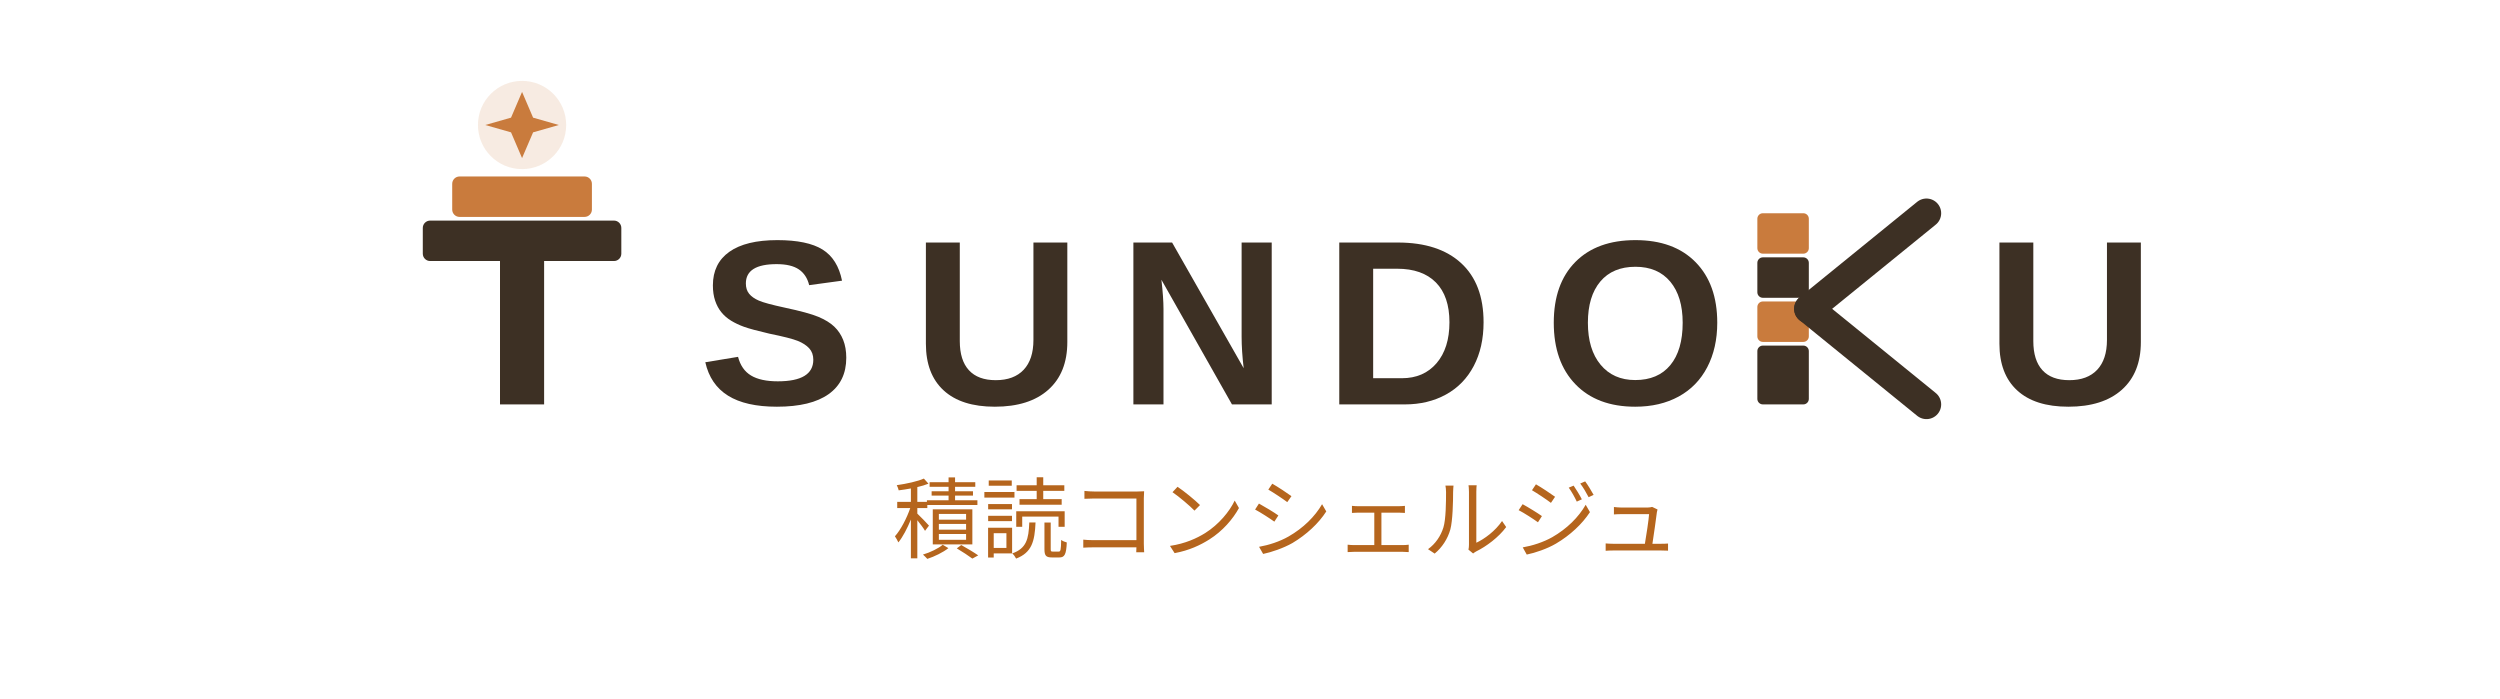
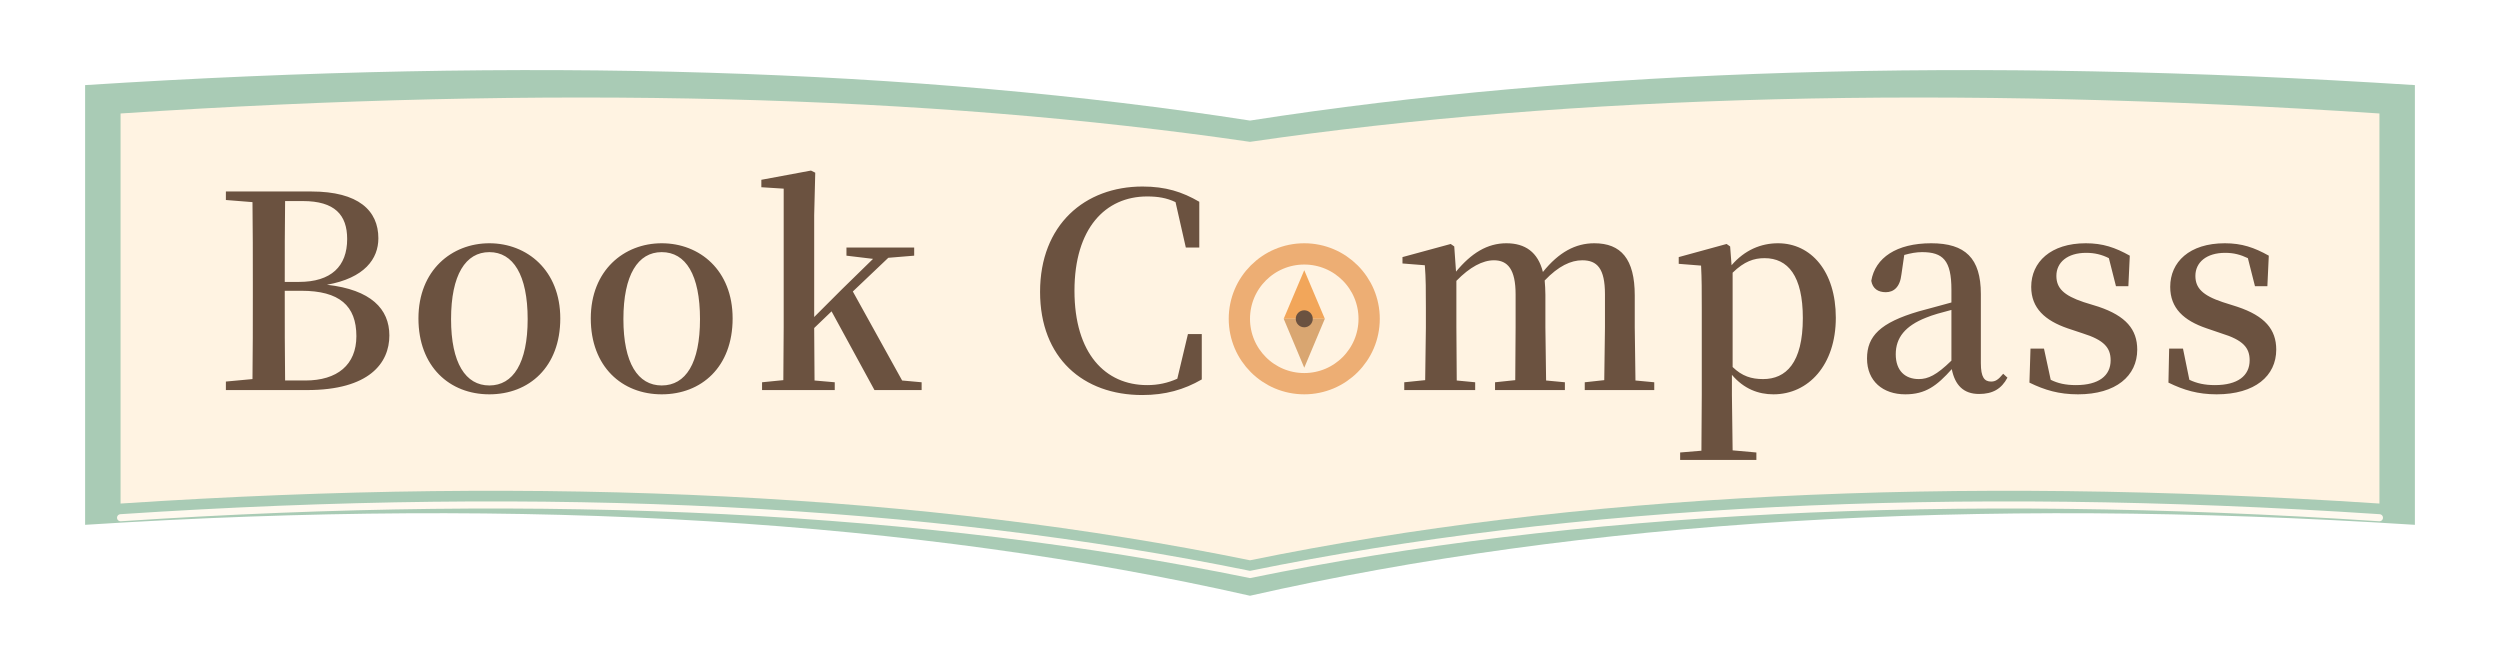
- <svg xmlns="http://www.w3.org/2000/svg" viewBox="0 0 680 190" role="img" aria-label="積読コンシェルジュ">
-   <circle cx="142" cy="34" r="12" fill="#c97b3d" opacity="0.15" />
-   <path d="M142 25 L145 32 L152 34 L145 36 L142 43 L139 36 L132 34 L139 32 Z" fill="#c97b3d" />
-   <rect x="115" y="60" width="54" height="11" rx="2" fill="#3d3024" />
-   <rect x="123" y="48" width="38" height="11" rx="2" fill="#c97b3d" />
-   <rect x="136" y="68" width="12" height="42" fill="#3d3024" />
-   <text x="190" y="110" font-size="64" font-weight="700" font-family="Arial, Helvetica, sans-serif" fill="#3d3024">S</text>
-   <text x="248" y="110" font-size="64" font-weight="700" font-family="Arial, Helvetica, sans-serif" fill="#3d3024">U</text>
-   <text x="304" y="110" font-size="64" font-weight="700" font-family="Arial, Helvetica, sans-serif" fill="#3d3024">N</text>
-   <text x="360" y="110" font-size="64" font-weight="700" font-family="Arial, Helvetica, sans-serif" fill="#3d3024">D</text>
-   <text x="420" y="110" font-size="64" font-weight="700" font-family="Arial, Helvetica, sans-serif" fill="#3d3024">O</text>
-   <rect x="478" y="58" width="14" height="11" rx="1.5" fill="#c97b3d" />
-   <rect x="478" y="70" width="14" height="11" rx="1.5" fill="#3d3024" />
-   <rect x="478" y="82" width="14" height="11" rx="1.5" fill="#c97b3d" />
-   <rect x="478" y="94" width="14" height="16" rx="1.5" fill="#3d3024" />
-   <path d="M492 84 L524 58" fill="none" stroke="#3d3024" stroke-width="8" stroke-linecap="round" />
-   <path d="M492 84 L524 110" fill="none" stroke="#3d3024" stroke-width="8" stroke-linecap="round" />
-   <text x="540" y="110" font-size="64" font-weight="700" font-family="Arial, Helvetica, sans-serif" fill="#3d3024">U</text>
-   <text x="350" y="150" font-size="24" fill="#b5651d" text-anchor="middle" font-family="Hiragino Mincho ProN, Yu Mincho, serif">積読コンシェルジュ</text>
+ <svg xmlns="http://www.w3.org/2000/svg" width="705" height="184" viewBox="0 0 705 184" role="img">
+   <g transform="translate(60 30)">
+     <path d="M292.5 4 Q151.2 -18 -36.0 -6 L-36.0 118 Q151.2 106 292.5 138 Z" fill="#A9CBB5" />
+     <path d="M292.5 10 Q155.5 -10 -26.0 2 L-26.0 112 Q155.5 100 292.5 128 Z" fill="#FFF3E2" />
+     <path d="M292.5 4 Q433.7 -18 621.0 -6 L621.0 118 Q433.7 106 292.5 138 Z" fill="#A9CBB5" />
+     <path d="M292.5 10 Q429.4 -10 611.0 2 L611.0 112 Q429.4 100 292.5 128 Z" fill="#FFF3E2" />
+     <path d="M-26.0 116 Q155.5 104 292.5 132 Q429.4 104 611.0 116" fill="none" stroke="#FFF9EF" stroke-width="2" stroke-linecap="round" />
+     <path d="M3.7 26.4 11.2 27C11.3 34.6 11.3 42.2 11.3 49.8V53.4C11.3 61.3 11.3 69.2 11.2 76.9L3.7 77.6V80H26.6C44.1 80 49.8 72.4 49.8 64.6C49.8 57.1 44.6 51.7 32.2 50.3C42.8 48.4 46.7 43 46.7 37.2C46.7 29.4 41.1 24 27.8 24H3.7ZM20.3 52H25C35.7 52 40.5 56.2 40.5 64.8C40.5 72.9 35.1 77.3 26.1 77.3H20.4C20.3 69.5 20.3 61.4 20.3 52ZM20.4 26.7H25.4C34.4 26.7 37.9 30.6 37.9 37.4C37.9 45.1 33.4 49.5 24.3 49.5H20.3C20.3 41.6 20.3 34.1 20.4 26.7Z M78 81.2C89.2 81.2 98 73.5 98 59.8C98 46.2 88.6 38.6 78 38.6C67.4 38.6 58 46.2 58 59.8C58 73.4 66.8 81.2 78 81.2ZM78 78.7C71.3 78.7 67.2 72.4 67.2 60C67.2 47.5 71.3 41.1 78 41.1C84.7 41.1 88.8 47.5 88.8 60C88.8 72.4 84.7 78.7 78 78.7Z M126.6 81.2C137.8 81.2 146.6 73.5 146.6 59.8C146.6 46.2 137.3 38.6 126.6 38.6C116 38.6 106.6 46.2 106.6 59.8C106.6 73.4 115.4 81.2 126.6 81.2ZM126.6 78.7C119.9 78.7 115.8 72.4 115.8 60C115.8 47.5 119.9 41.1 126.6 41.1C133.4 41.1 137.4 47.5 137.4 60C137.4 72.4 133.4 78.7 126.6 78.7Z M178.7 42.1 186.2 43 177.4 51.6 169.6 59.4V30.7L169.9 18.7L168.7 18.1L154.7 20.7V22.8L161 23.2V62.3L160.9 77.2L154.9 77.8V80H175.4V77.8L169.7 77.3C169.7 73.1 169.6 66.9 169.6 62.5L174.5 57.8L186.6 80H199.9V77.8L194.4 77.3L180.5 52.2L190.5 42.7L197.8 42.1V39.8H178.7Z M262.1 81.4C268.6 81.4 273.9 79.9 278.9 77V64.2H275L272 76.8C269.3 78 266.6 78.6 263.5 78.6C251.7 78.6 243 69.7 243 52C243 34.4 251.7 25.4 263.5 25.4C266.5 25.4 269 25.8 271.5 27L274.4 39.8H278.2V26.9C273.4 24.1 268.7 22.6 262.2 22.6C245.9 22.6 233.3 33.4 233.3 52.3C233.3 71 245.5 81.4 262.1 81.4Z M392.3 80H406.5V77.8L401.2 77.3L401 62.3V53.3C401 43 397.1 38.6 389.6 38.6C384.3 38.6 379.6 41.1 375.1 46.7C373.7 41.1 370.1 38.6 364.8 38.6C359.4 38.6 354.9 41.4 350.6 46.6L350.1 39.5L349.1 38.8L335.5 42.5V44.3L341.8 44.8C342.1 48.6 342.1 51.9 342.1 57V62.3L341.9 77.2L336 77.8V80H356V77.8L350.8 77.3L350.7 62.3V49.2C354.5 45.3 358.1 43.4 361.3 43.4C365.2 43.4 367.4 46 367.4 53V62.3L367.3 77.2L361.6 77.8V80H381.3V77.8L376 77.3L375.8 62.3V53.1C375.8 51.7 375.7 50.3 375.6 49.1C379.5 45 383 43.4 386.2 43.4C390.4 43.4 392.6 45.7 392.6 53V62.3L392.4 77.2L386.9 77.8V80Z M440.1 81.2C450 81.2 457.7 72.9 457.7 59.6C457.7 46.5 450.7 38.6 441.4 38.6C436.6 38.6 432 40.5 428.3 44.8L427.9 39.5L426.9 38.8L413.4 42.5V44.4L419.7 44.9C419.9 48.6 419.9 52.1 419.9 57.2V81.4L419.8 97.1L413.8 97.6V99.7H435.3V97.6L428.6 97L428.4 81.4V75.7C431.8 79.7 435.9 81.2 440.1 81.2ZM428.6 46.9C431.9 43.7 434.6 42.8 437.6 42.8C444.2 42.8 448.4 47.8 448.4 59.7C448.4 72.4 443.6 76.9 437.2 76.9C433.9 76.9 431.3 76.1 428.6 73.5Z M498.1 81.1C501.9 81.1 504.4 79.7 506.1 76.5L504.9 75.4C503.5 77.1 502.7 77.6 501.5 77.6C499.6 77.6 498.6 76.4 498.6 72.4V52.9C498.6 42.8 494.2 38.6 484.6 38.6C474.8 38.6 468.8 42.7 467.7 49.2C468.1 51.4 469.6 52.4 471.8 52.4C474 52.4 475.8 51 476.2 47.4L477 41.9C478.8 41.4 480.4 41.1 482 41.1C487.9 41.1 490.3 43.4 490.3 51.7V55.3C487.2 56.2 483.9 57 481.1 57.8C470.2 61 466.5 64.8 466.5 71.1C466.5 77.5 471 81.2 477.3 81.2C483 81.2 486.2 78.8 490.4 74.1C491.3 78.6 493.7 81.1 498.1 81.1ZM490.3 71.7C486.1 75.8 483.7 76.9 481.1 76.9C477.3 76.9 474.6 74.6 474.6 69.9C474.6 65.2 477.3 61.9 483.1 59.6C485 58.8 487.6 58.1 490.3 57.4Z M526 81.2C536.7 81.2 542.7 76 542.7 68.6C542.7 62.9 539.5 59.1 531.8 56.5L527.6 55.2C521.9 53.3 519.9 51.2 519.9 47.8C519.9 44 523 41.3 528.3 41.3C530.7 41.3 532.7 41.8 534.7 42.8L536.7 50.7H540.2L540.6 42.1C536.5 39.8 533 38.6 528.2 38.6C518.3 38.6 512.8 43.9 512.8 50.9C512.8 56.9 516.7 60.4 523.1 62.6L527.3 64C533.4 65.9 535.2 68.1 535.2 71.6C535.2 76 531.8 78.6 525.4 78.6C522.5 78.6 520.3 78.1 518.3 77.1L516.4 68.3H512.6L512.3 77.9C516.6 80 520.6 81.2 526 81.2Z M565.1 81.2C575.9 81.2 581.9 76 581.9 68.6C581.9 62.9 578.7 59.1 570.9 56.5L566.8 55.2C561.1 53.3 559.1 51.2 559.1 47.8C559.1 44 562.2 41.3 567.5 41.3C569.9 41.3 571.8 41.8 573.9 42.8L575.9 50.7H579.4L579.8 42.1C575.7 39.8 572.2 38.6 567.4 38.6C557.4 38.6 552 43.9 552 50.9C552 56.9 555.8 60.4 562.3 62.6L566.4 64C572.6 65.9 574.4 68.1 574.4 71.6C574.4 76 571 78.6 564.6 78.6C561.7 78.6 559.5 78.1 557.4 77.1L555.6 68.3H551.7L551.5 77.9C555.8 80 559.8 81.2 565.1 81.2Z" fill="#6B5240" />
+     <circle cx="307.8" cy="59.9" r="18.3" fill="none" stroke="#EDAE74" stroke-width="6" />
+     <polygon points="307.8,46.2 313.6,59.9 302.0,59.9" fill="#F2A65A" />
+     <polygon points="307.8,73.7 313.6,59.9 302.0,59.9" fill="#D9A671" />
+     <circle cx="307.8" cy="59.9" r="2.4" fill="#6B5240" />
+   </g>
</svg>
